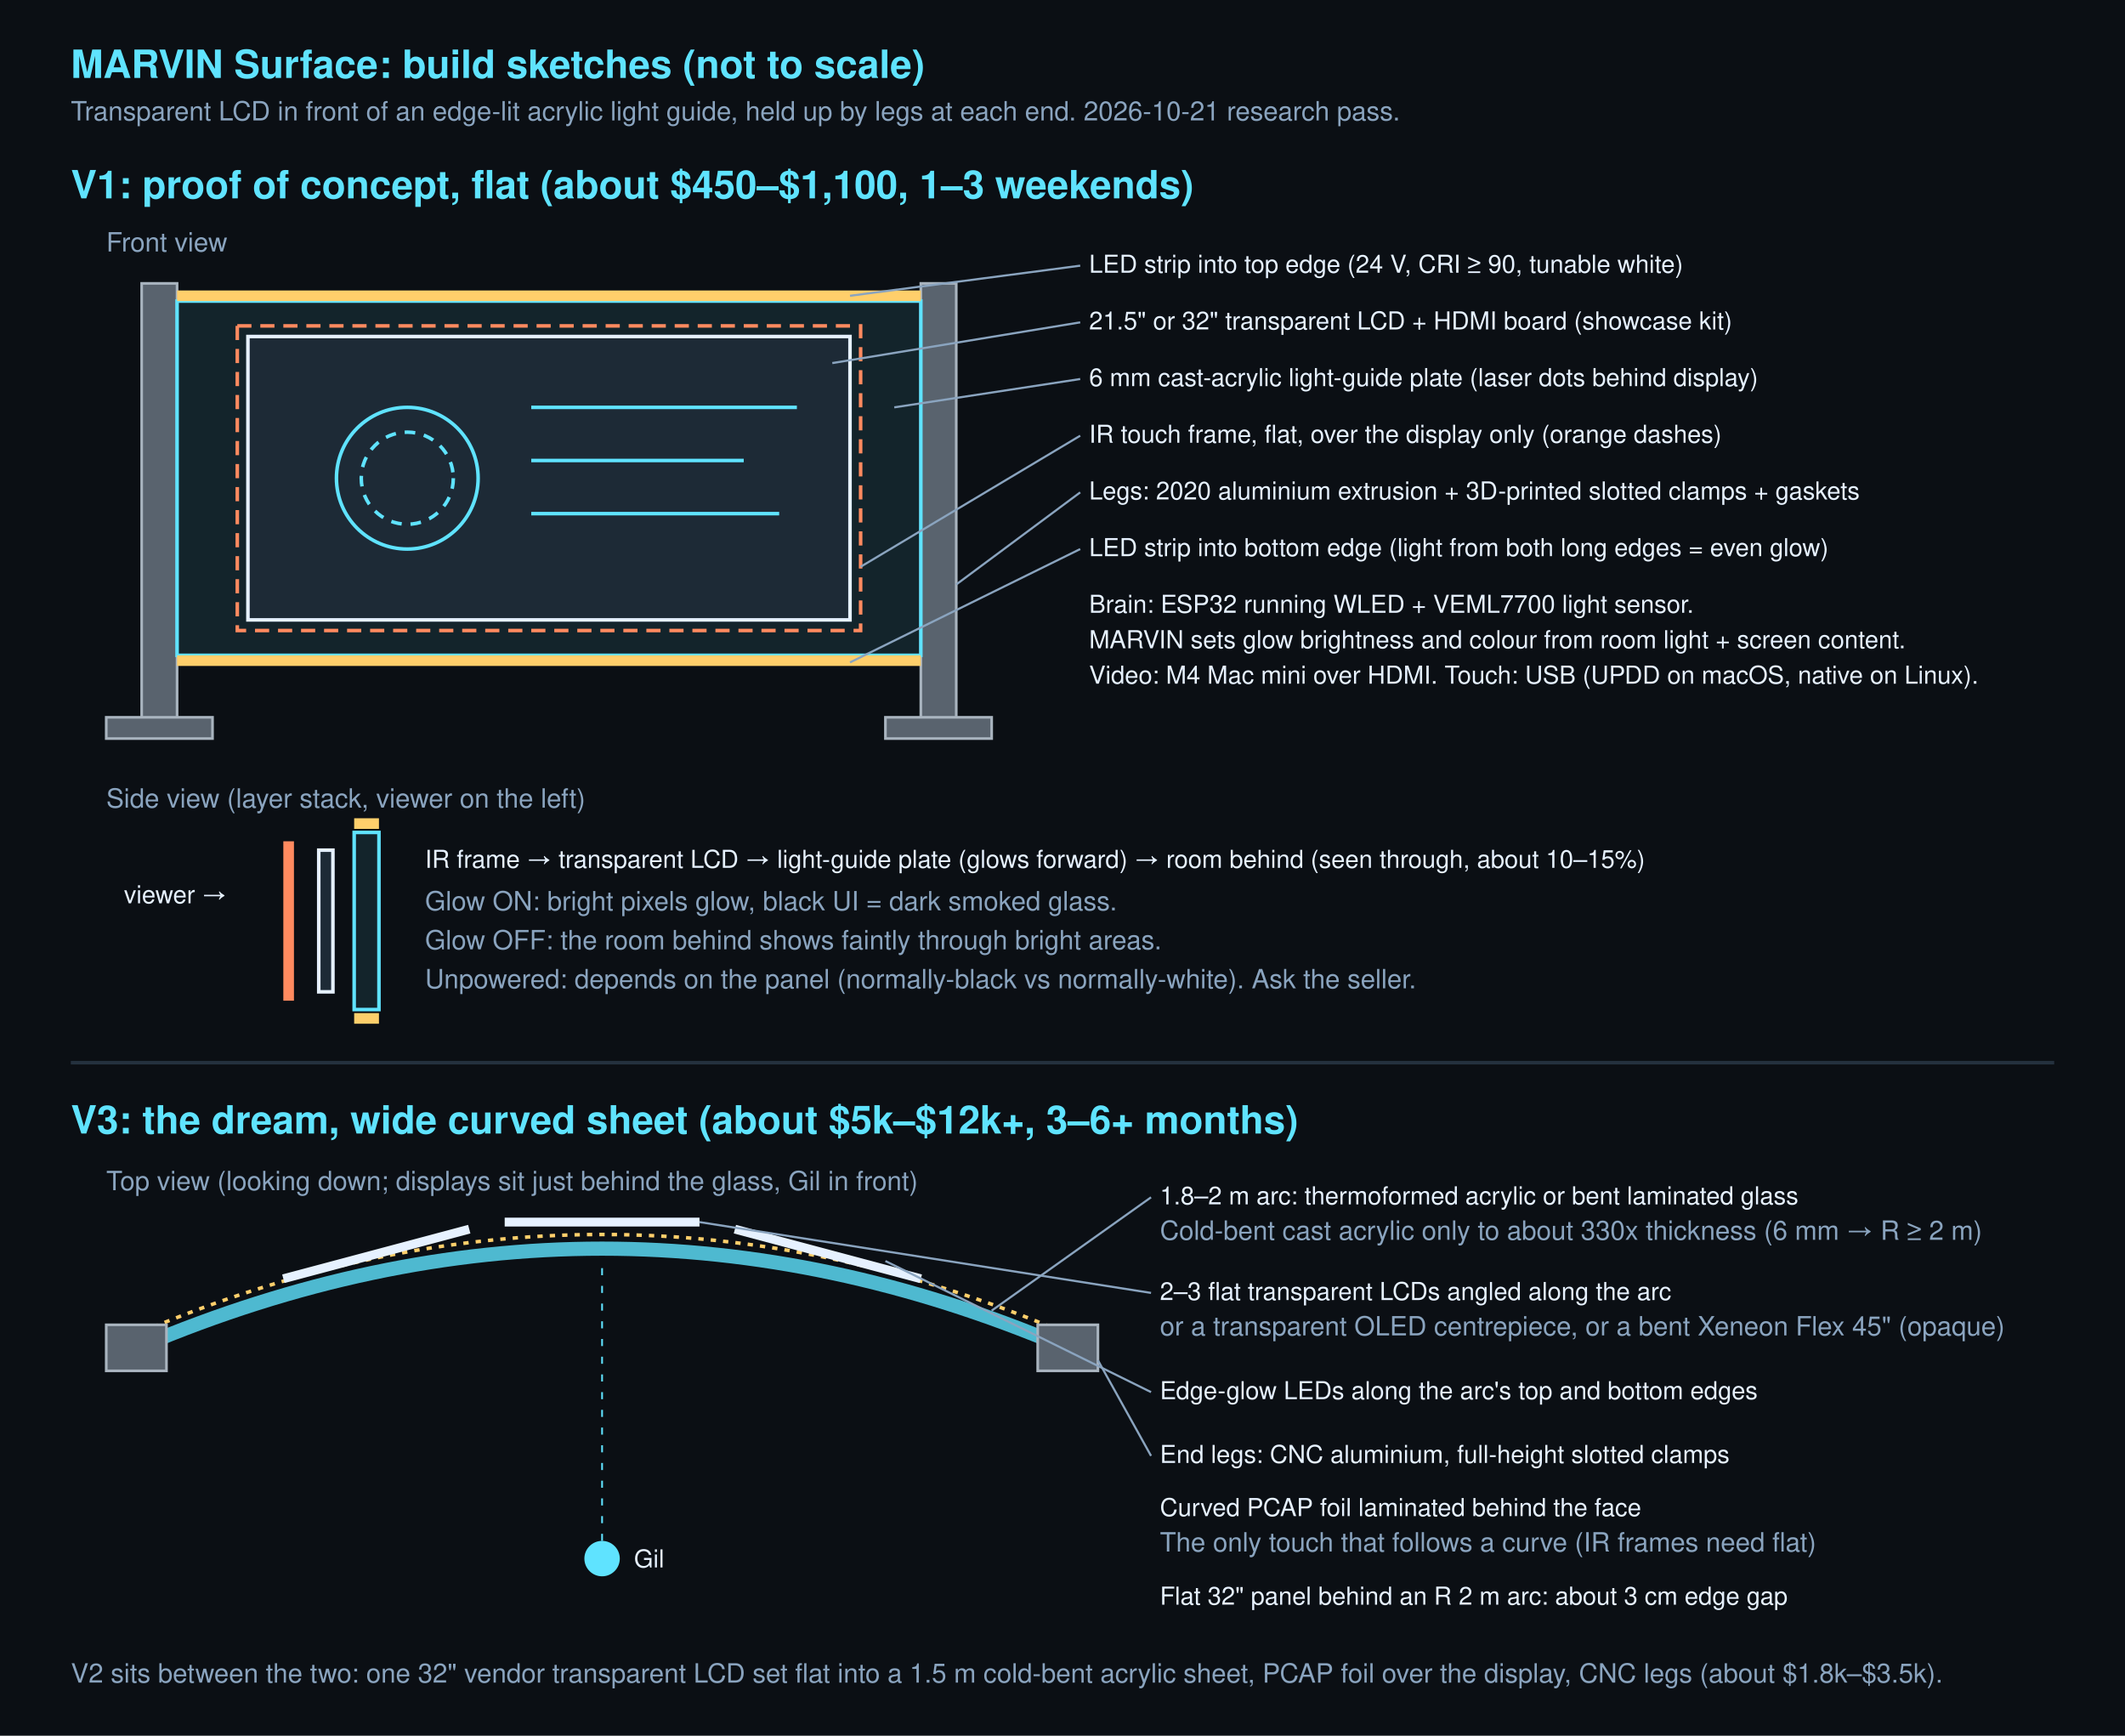
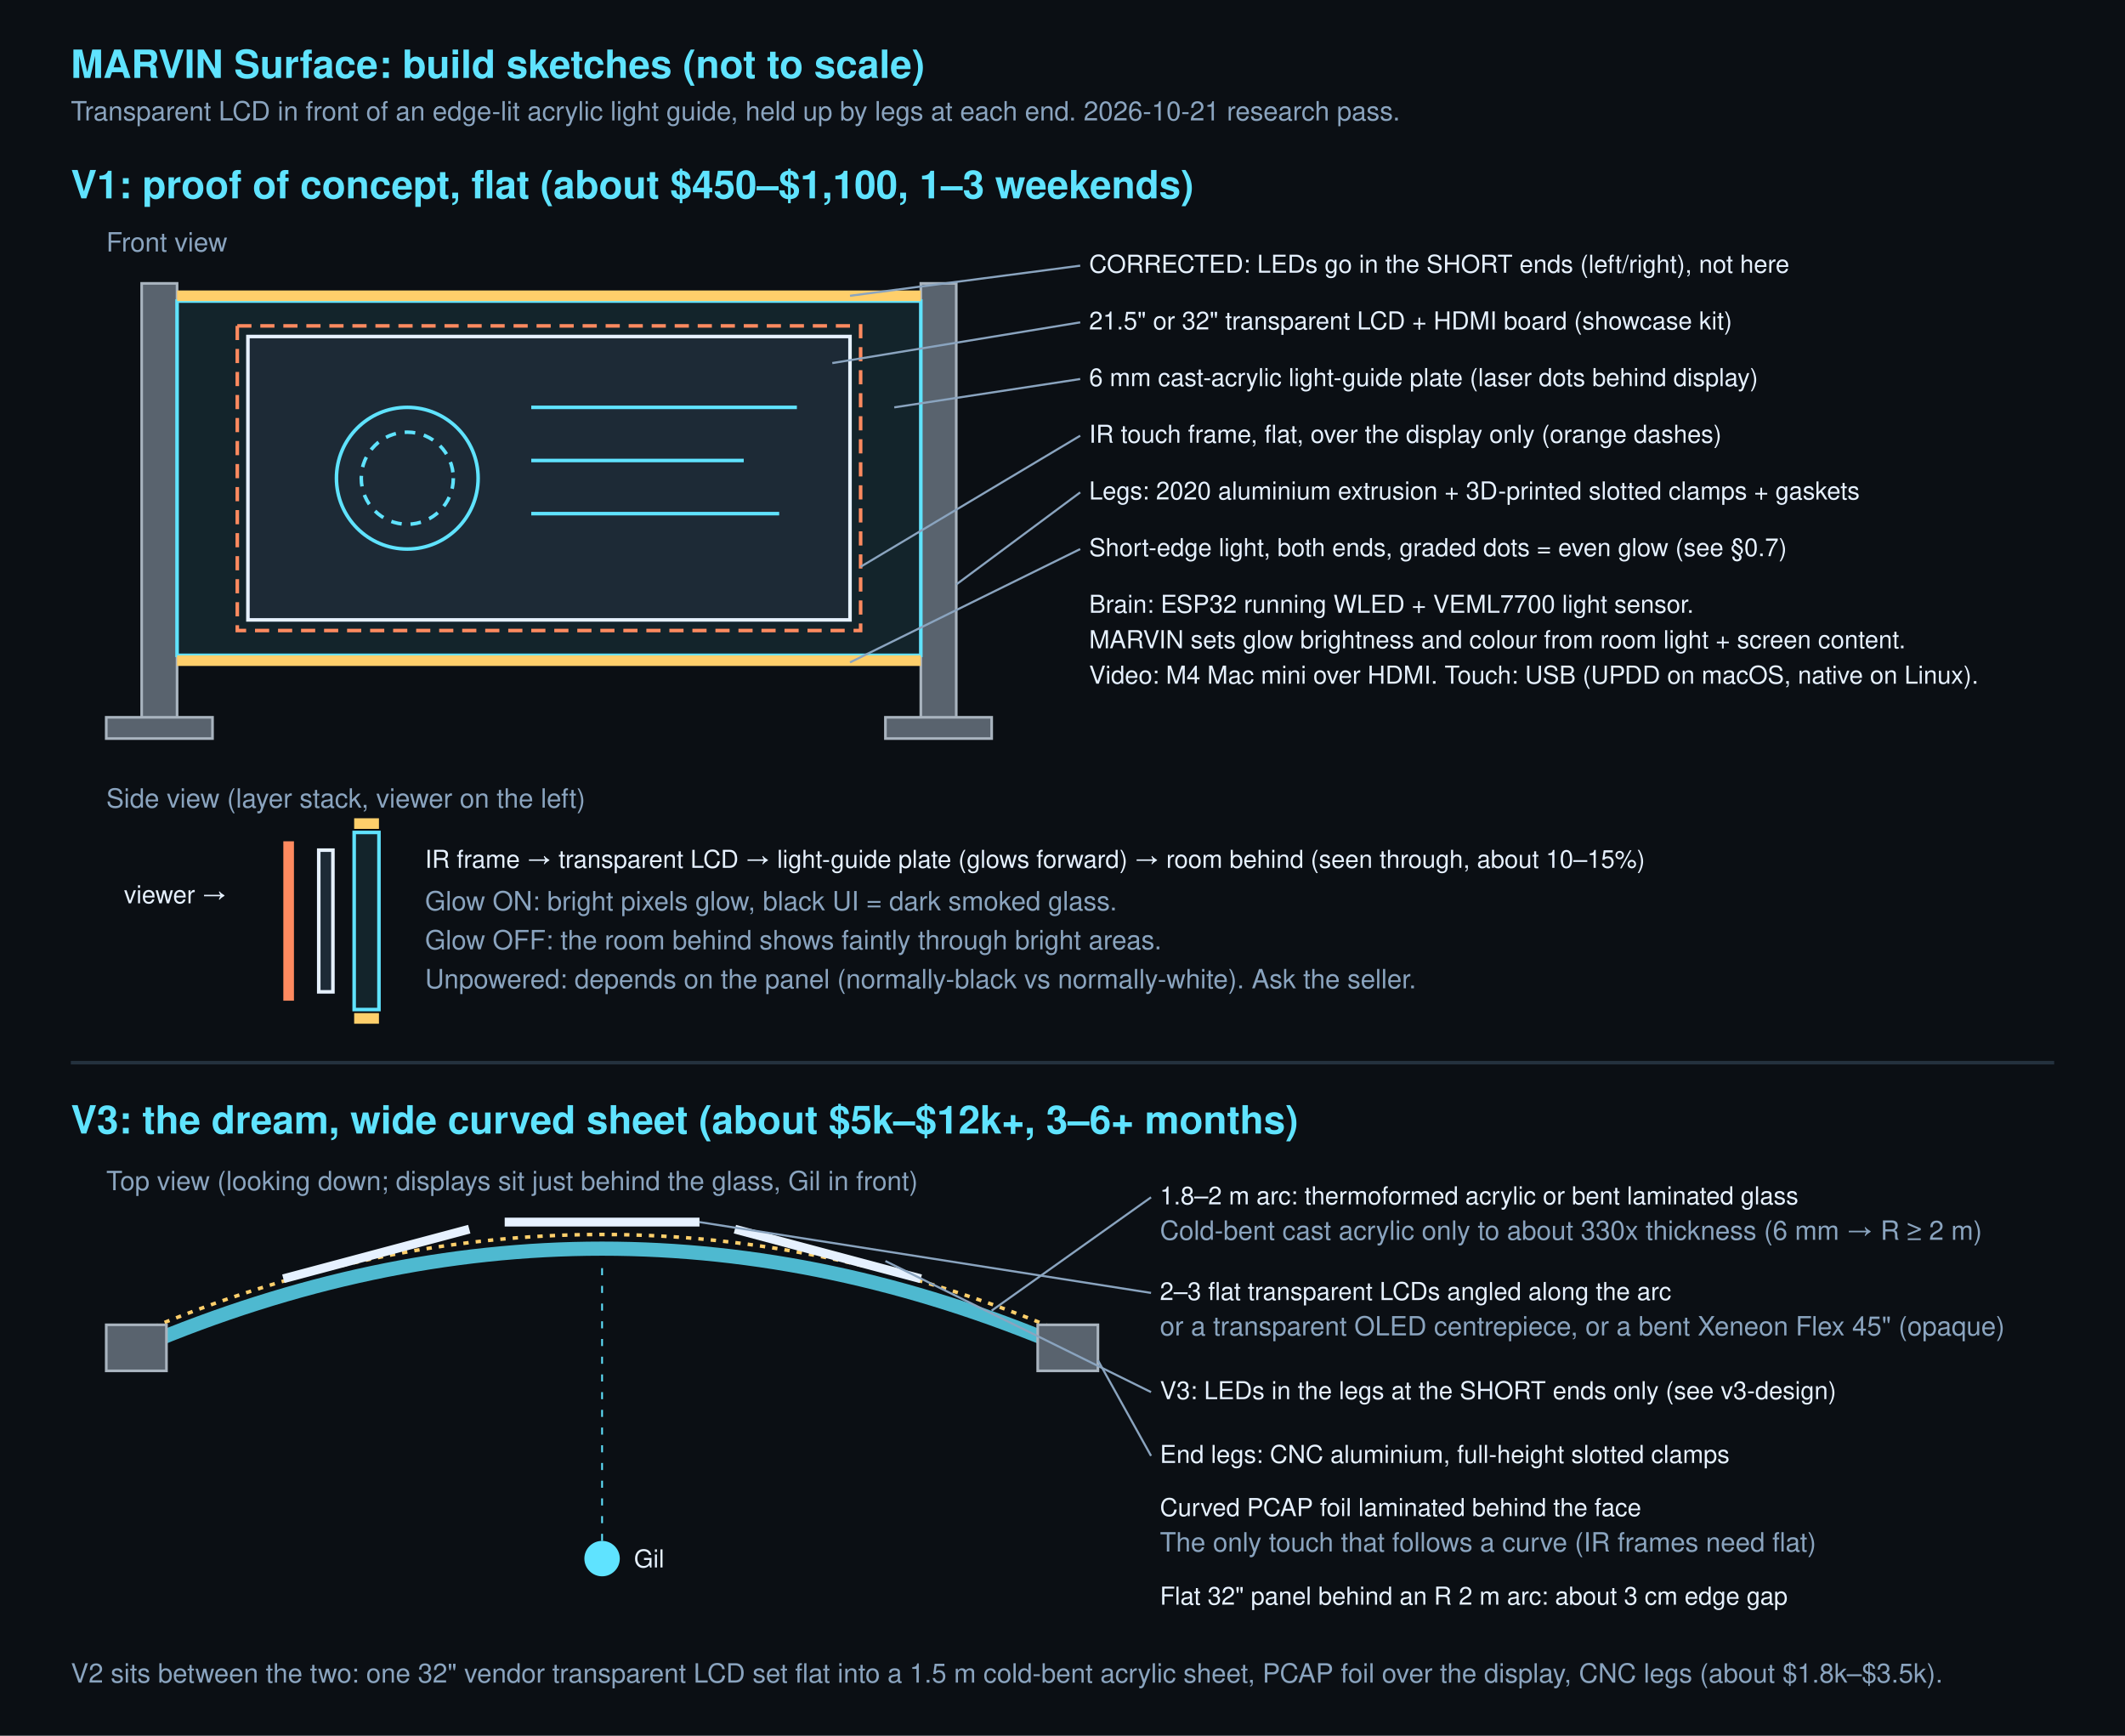
<svg xmlns="http://www.w3.org/2000/svg" viewBox="0 0 1200 980" font-family="Helvetica, Arial, sans-serif" font-size="15">
  <rect width="1200" height="980" fill="#0b0f14" />
  <style>
    .t{fill:#e6f1ff}.m{fill:#8aa4bf}.h{fill:#5fe3ff;font-weight:bold;font-size:22px}
    .lbl{fill:#e6f1ff;font-size:14px}.ln{stroke:#8aa4bf;stroke-width:1.2;fill:none}
    .glass{fill:#5fe3ff;fill-opacity:.10;stroke:#5fe3ff;stroke-width:2}
    .lcd{fill:#1d2a36;stroke:#e6f1ff;stroke-width:2}
    .led{fill:#ffcf6b}
    .leg{fill:#59636e;stroke:#a9b4bf;stroke-width:1.5}
    .ui{stroke:#5fe3ff;stroke-width:2;fill:none}
  </style>
  <text x="40" y="44" class="h">MARVIN Surface: build sketches (not to scale)</text>
  <text x="40" y="68" class="m">Transparent LCD in front of an edge-lit acrylic light guide, held up by legs at each end. 2026-10-21 research pass.</text>
  <text x="40" y="112" class="h">V1: proof of concept, flat (about $450–$1,100, 1–3 weekends)</text>
  <text x="60" y="142" class="m">Front view</text>
  <rect x="80" y="160" width="20" height="250" class="leg" />
  <rect x="520" y="160" width="20" height="250" class="leg" />
  <rect x="60" y="405" width="60" height="12" class="leg" />
  <rect x="500" y="405" width="60" height="12" class="leg" />
  <rect x="100" y="170" width="420" height="200" class="glass" />
  <rect x="140" y="190" width="340" height="160" class="lcd" />
  <circle cx="230" cy="270" r="40" class="ui" />
  <circle cx="230" cy="270" r="26" class="ui" stroke-dasharray="6 5" />
  <line x1="300" y1="230" x2="450" y2="230" class="ui" />
  <line x1="300" y1="260" x2="420" y2="260" class="ui" />
  <line x1="300" y1="290" x2="440" y2="290" class="ui" />
  <rect x="100" y="164" width="420" height="6" class="led" />
  <rect x="100" y="370" width="420" height="6" class="led" />
  <rect x="134" y="184" width="352" height="172" fill="none" stroke="#ff8a5f" stroke-width="2" stroke-dasharray="8 5" />
  <line x1="480" y1="167" x2="610" y2="150" class="ln" />
-   <text x="615" y="154" class="lbl">LED strip into top edge (24 V, CRI ≥ 90, tunable white)</text>
+   <text x="615" y="154" class="lbl">CORRECTED: LEDs go in the SHORT ends (left/right), not here</text>
  <line x1="470" y1="205" x2="610" y2="182" class="ln" />
  <text x="615" y="186" class="lbl">21.5" or 32" transparent LCD + HDMI board (showcase kit)</text>
  <line x1="505" y1="230" x2="610" y2="214" class="ln" />
  <text x="615" y="218" class="lbl">6 mm cast-acrylic light-guide plate (laser dots behind display)</text>
  <line x1="486" y1="320" x2="610" y2="246" class="ln" />
  <text x="615" y="250" class="lbl">IR touch frame, flat, over the display only (orange dashes)</text>
  <line x1="540" y1="330" x2="610" y2="278" class="ln" />
  <text x="615" y="282" class="lbl">Legs: 2020 aluminium extrusion + 3D-printed slotted clamps + gaskets</text>
  <line x1="480" y1="374" x2="610" y2="310" class="ln" />
-   <text x="615" y="314" class="lbl">LED strip into bottom edge (light from both long edges = even glow)</text>
+   <text x="615" y="314" class="lbl">Short-edge light, both ends, graded dots = even glow (see §0.7)</text>
  <text x="615" y="346" class="lbl">Brain: ESP32 running WLED + VEML7700 light sensor.</text>
  <text x="615" y="366" class="lbl">MARVIN sets glow brightness and colour from room light + screen content.</text>
  <text x="615" y="386" class="lbl">Video: M4 Mac mini over HDMI. Touch: USB (UPDD on macOS, native on Linux).</text>
  <text x="60" y="456" class="m">Side view (layer stack, viewer on the left)</text>
  <text x="70" y="510" class="lbl">viewer →</text>
  <rect x="160" y="475" width="6" height="90" fill="#ff8a5f" />
  <rect x="180" y="480" width="8" height="80" class="lcd" />
  <rect x="200" y="470" width="14" height="100" class="glass" />
  <rect x="200" y="462" width="14" height="6" class="led" />
  <rect x="200" y="572" width="14" height="6" class="led" />
  <text x="240" y="490" class="lbl">IR frame → transparent LCD → light-guide plate (glows forward) → room behind (seen through, about 10–15%)</text>
  <text x="240" y="514" class="m">Glow ON: bright pixels glow, black UI = dark smoked glass.</text>
  <text x="240" y="536" class="m">Glow OFF: the room behind shows faintly through bright areas.</text>
  <text x="240" y="558" class="m">Unpowered: depends on the panel (normally-black vs normally-white). Ask the seller.</text>
  <line x1="40" y1="600" x2="1160" y2="600" stroke="#24313e" stroke-width="2" />
  <text x="40" y="640" class="h">V3: the dream, wide curved sheet (about $5k–$12k+, 3–6+ months)</text>
  <text x="60" y="672" class="m">Top view (looking down; displays sit just behind the glass, Gil in front)</text>
  <path d="M80 760 Q 340 650 600 760" fill="none" stroke="#5fe3ff" stroke-opacity=".8" stroke-width="8" />
  <path d="M80 752 Q 340 642 600 752" fill="none" stroke="#ffcf6b" stroke-width="2" stroke-dasharray="3 4" />
  <rect x="60" y="748" width="34" height="26" class="leg" />
  <rect x="586" y="748" width="34" height="26" class="leg" />
  <line x1="160" y1="722" x2="265" y2="694" stroke="#e6f1ff" stroke-width="5" />
  <line x1="285" y1="690" x2="395" y2="690" stroke="#e6f1ff" stroke-width="5" />
  <line x1="415" y1="694" x2="520" y2="722" stroke="#e6f1ff" stroke-width="5" />
  <circle cx="340" cy="880" r="10" fill="#5fe3ff" />
  <text x="358" y="885" class="lbl">Gil</text>
  <line x1="340" y1="870" x2="340" y2="714" stroke="#5fe3ff" stroke-dasharray="4 6" />
  <line x1="560" y1="740" x2="650" y2="676" class="ln" />
  <text x="655" y="680" class="lbl">1.8–2 m arc: thermoformed acrylic or bent laminated glass</text>
  <text x="655" y="700" class="m">Cold-bent cast acrylic only to about 330x thickness (6 mm → R ≥ 2 m)</text>
  <line x1="395" y1="690" x2="650" y2="730" class="ln" />
  <text x="655" y="734" class="lbl">2–3 flat transparent LCDs angled along the arc</text>
  <text x="655" y="754" class="m">or a transparent OLED centrepiece, or a bent Xeneon Flex 45" (opaque)</text>
  <line x1="500" y1="712" x2="650" y2="786" class="ln" />
-   <text x="655" y="790" class="lbl">Edge-glow LEDs along the arc's top and bottom edges</text>
+   <text x="655" y="790" class="lbl">V3: LEDs in the legs at the SHORT ends only (see v3-design)</text>
  <line x1="620" y1="768" x2="650" y2="822" class="ln" />
  <text x="655" y="826" class="lbl">End legs: CNC aluminium, full-height slotted clamps</text>
  <text x="655" y="856" class="lbl">Curved PCAP foil laminated behind the face</text>
  <text x="655" y="876" class="m">The only touch that follows a curve (IR frames need flat)</text>
  <text x="655" y="906" class="lbl">Flat 32" panel behind an R 2 m arc: about 3 cm edge gap</text>
  <text x="40" y="950" class="m">V2 sits between the two: one 32" vendor transparent LCD set flat into a 1.5 m cold-bent acrylic sheet, PCAP foil over the display, CNC legs (about $1.8k–$3.5k).</text>
</svg>
